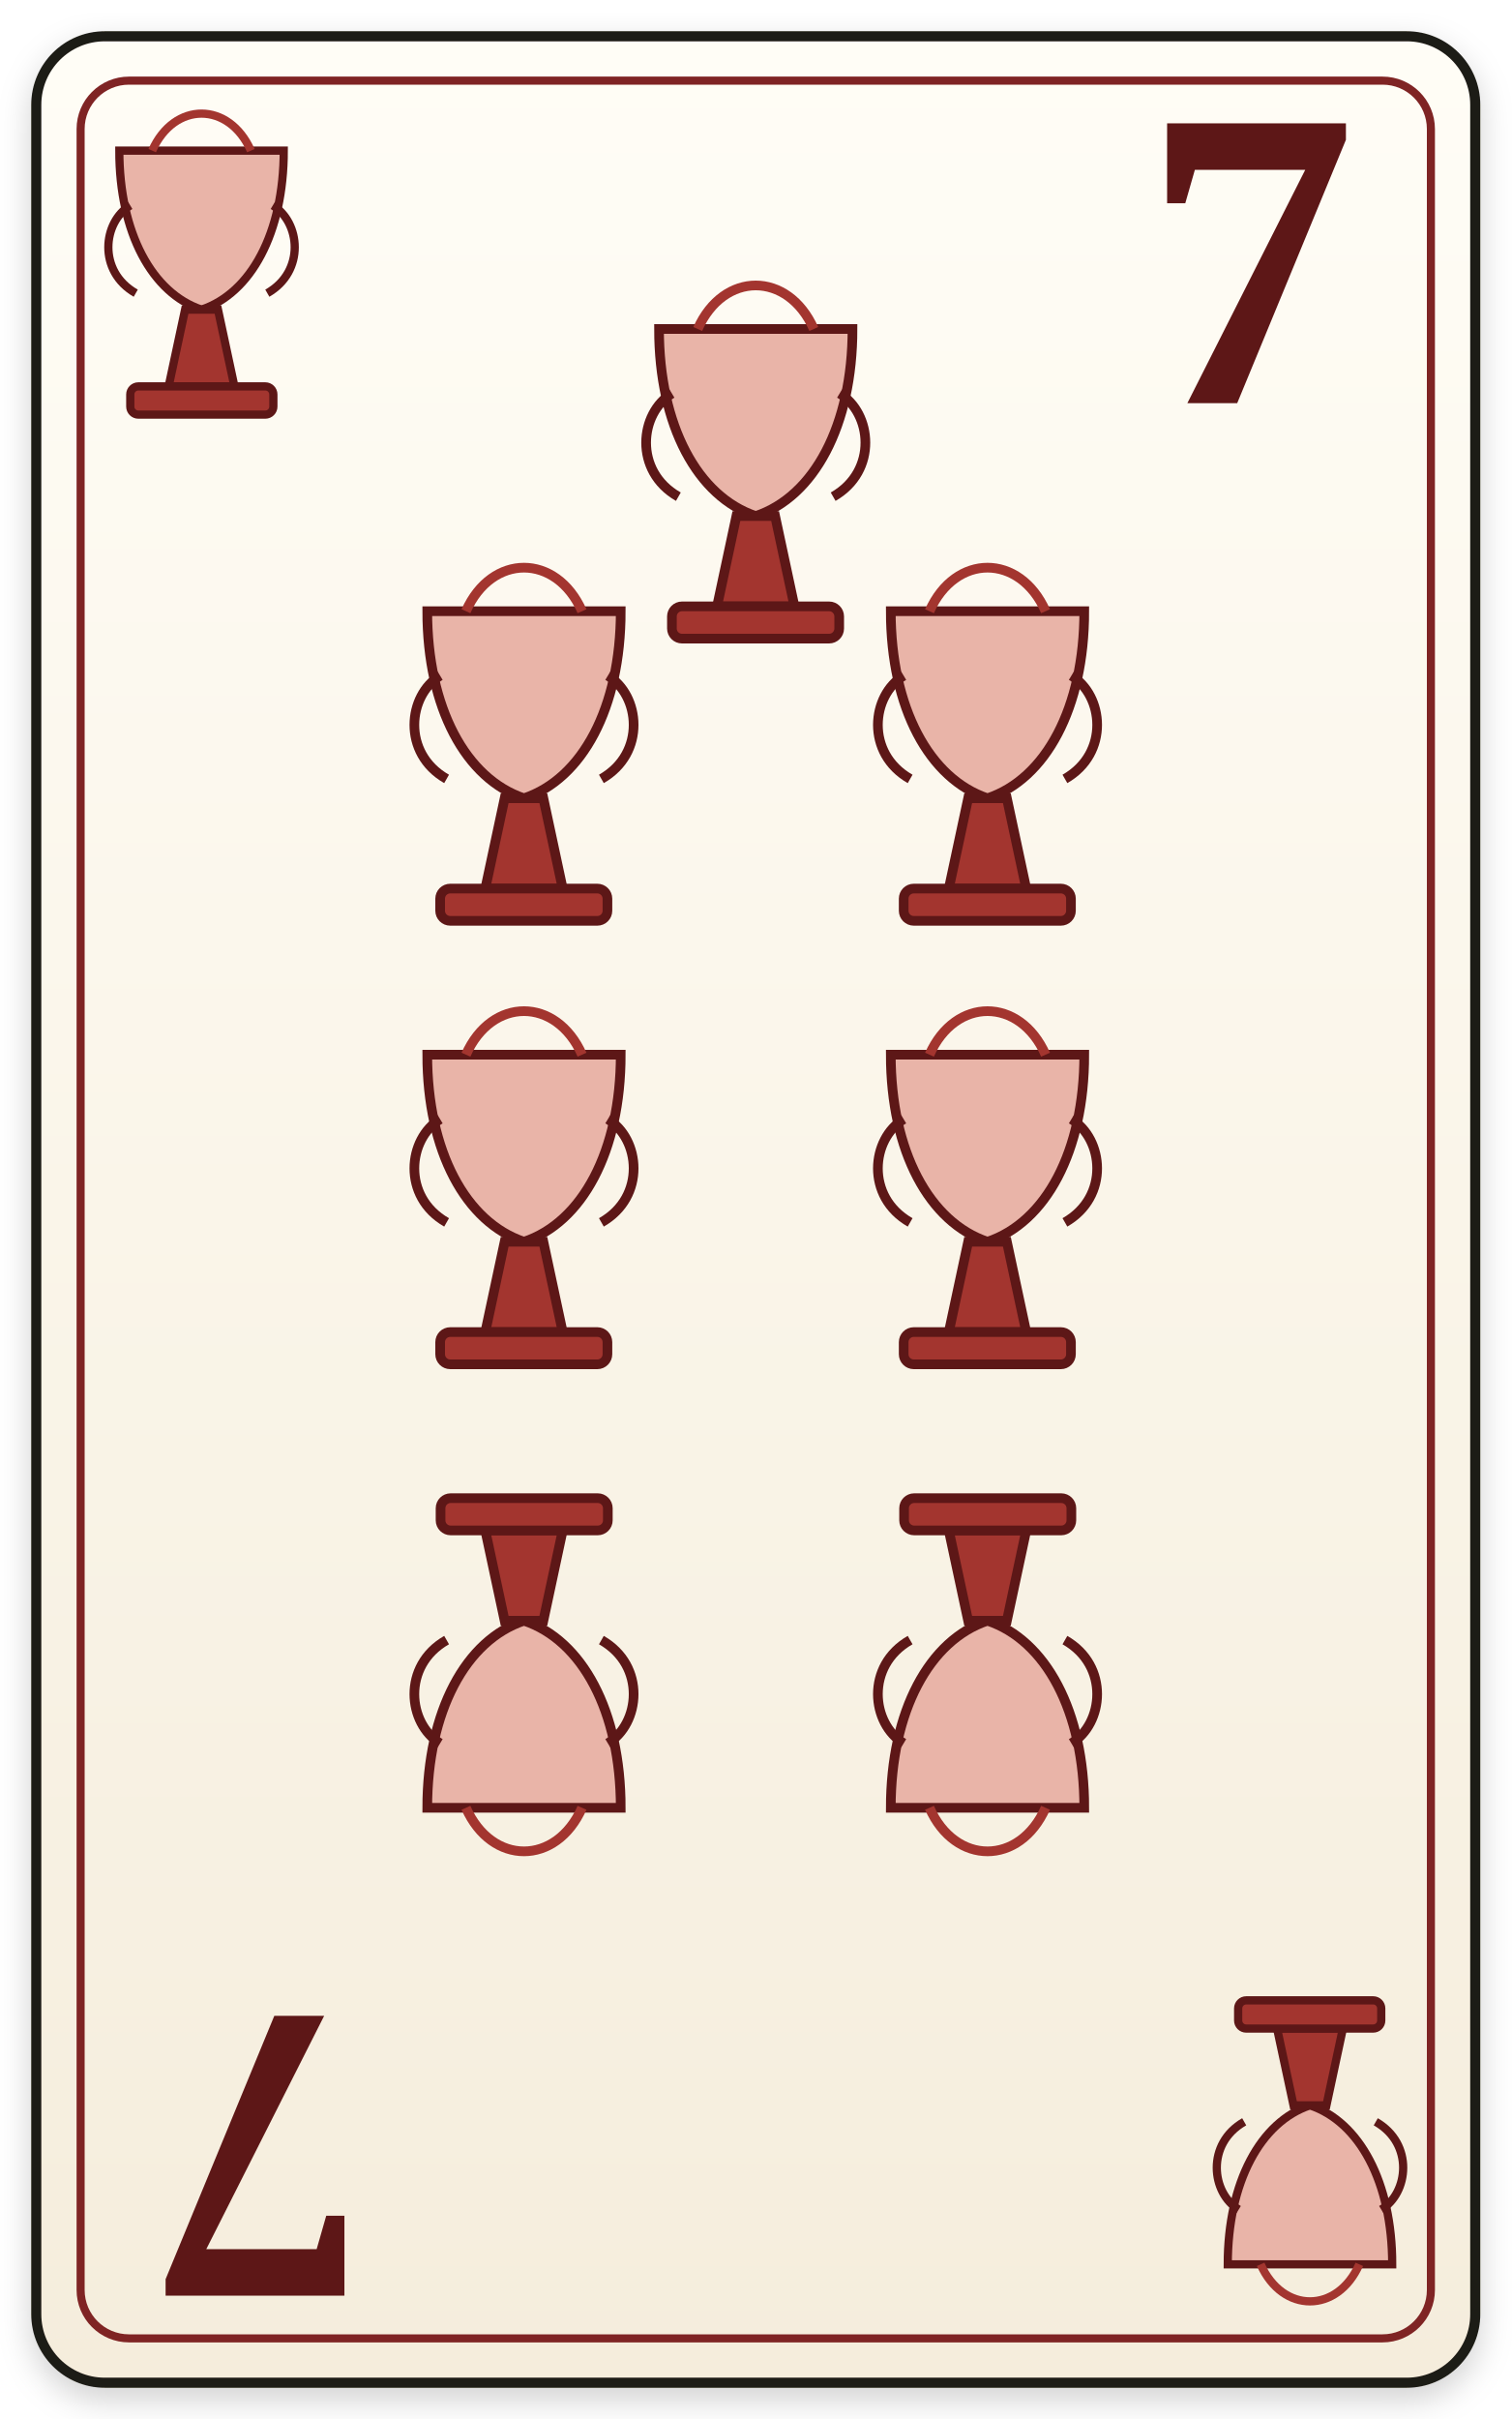
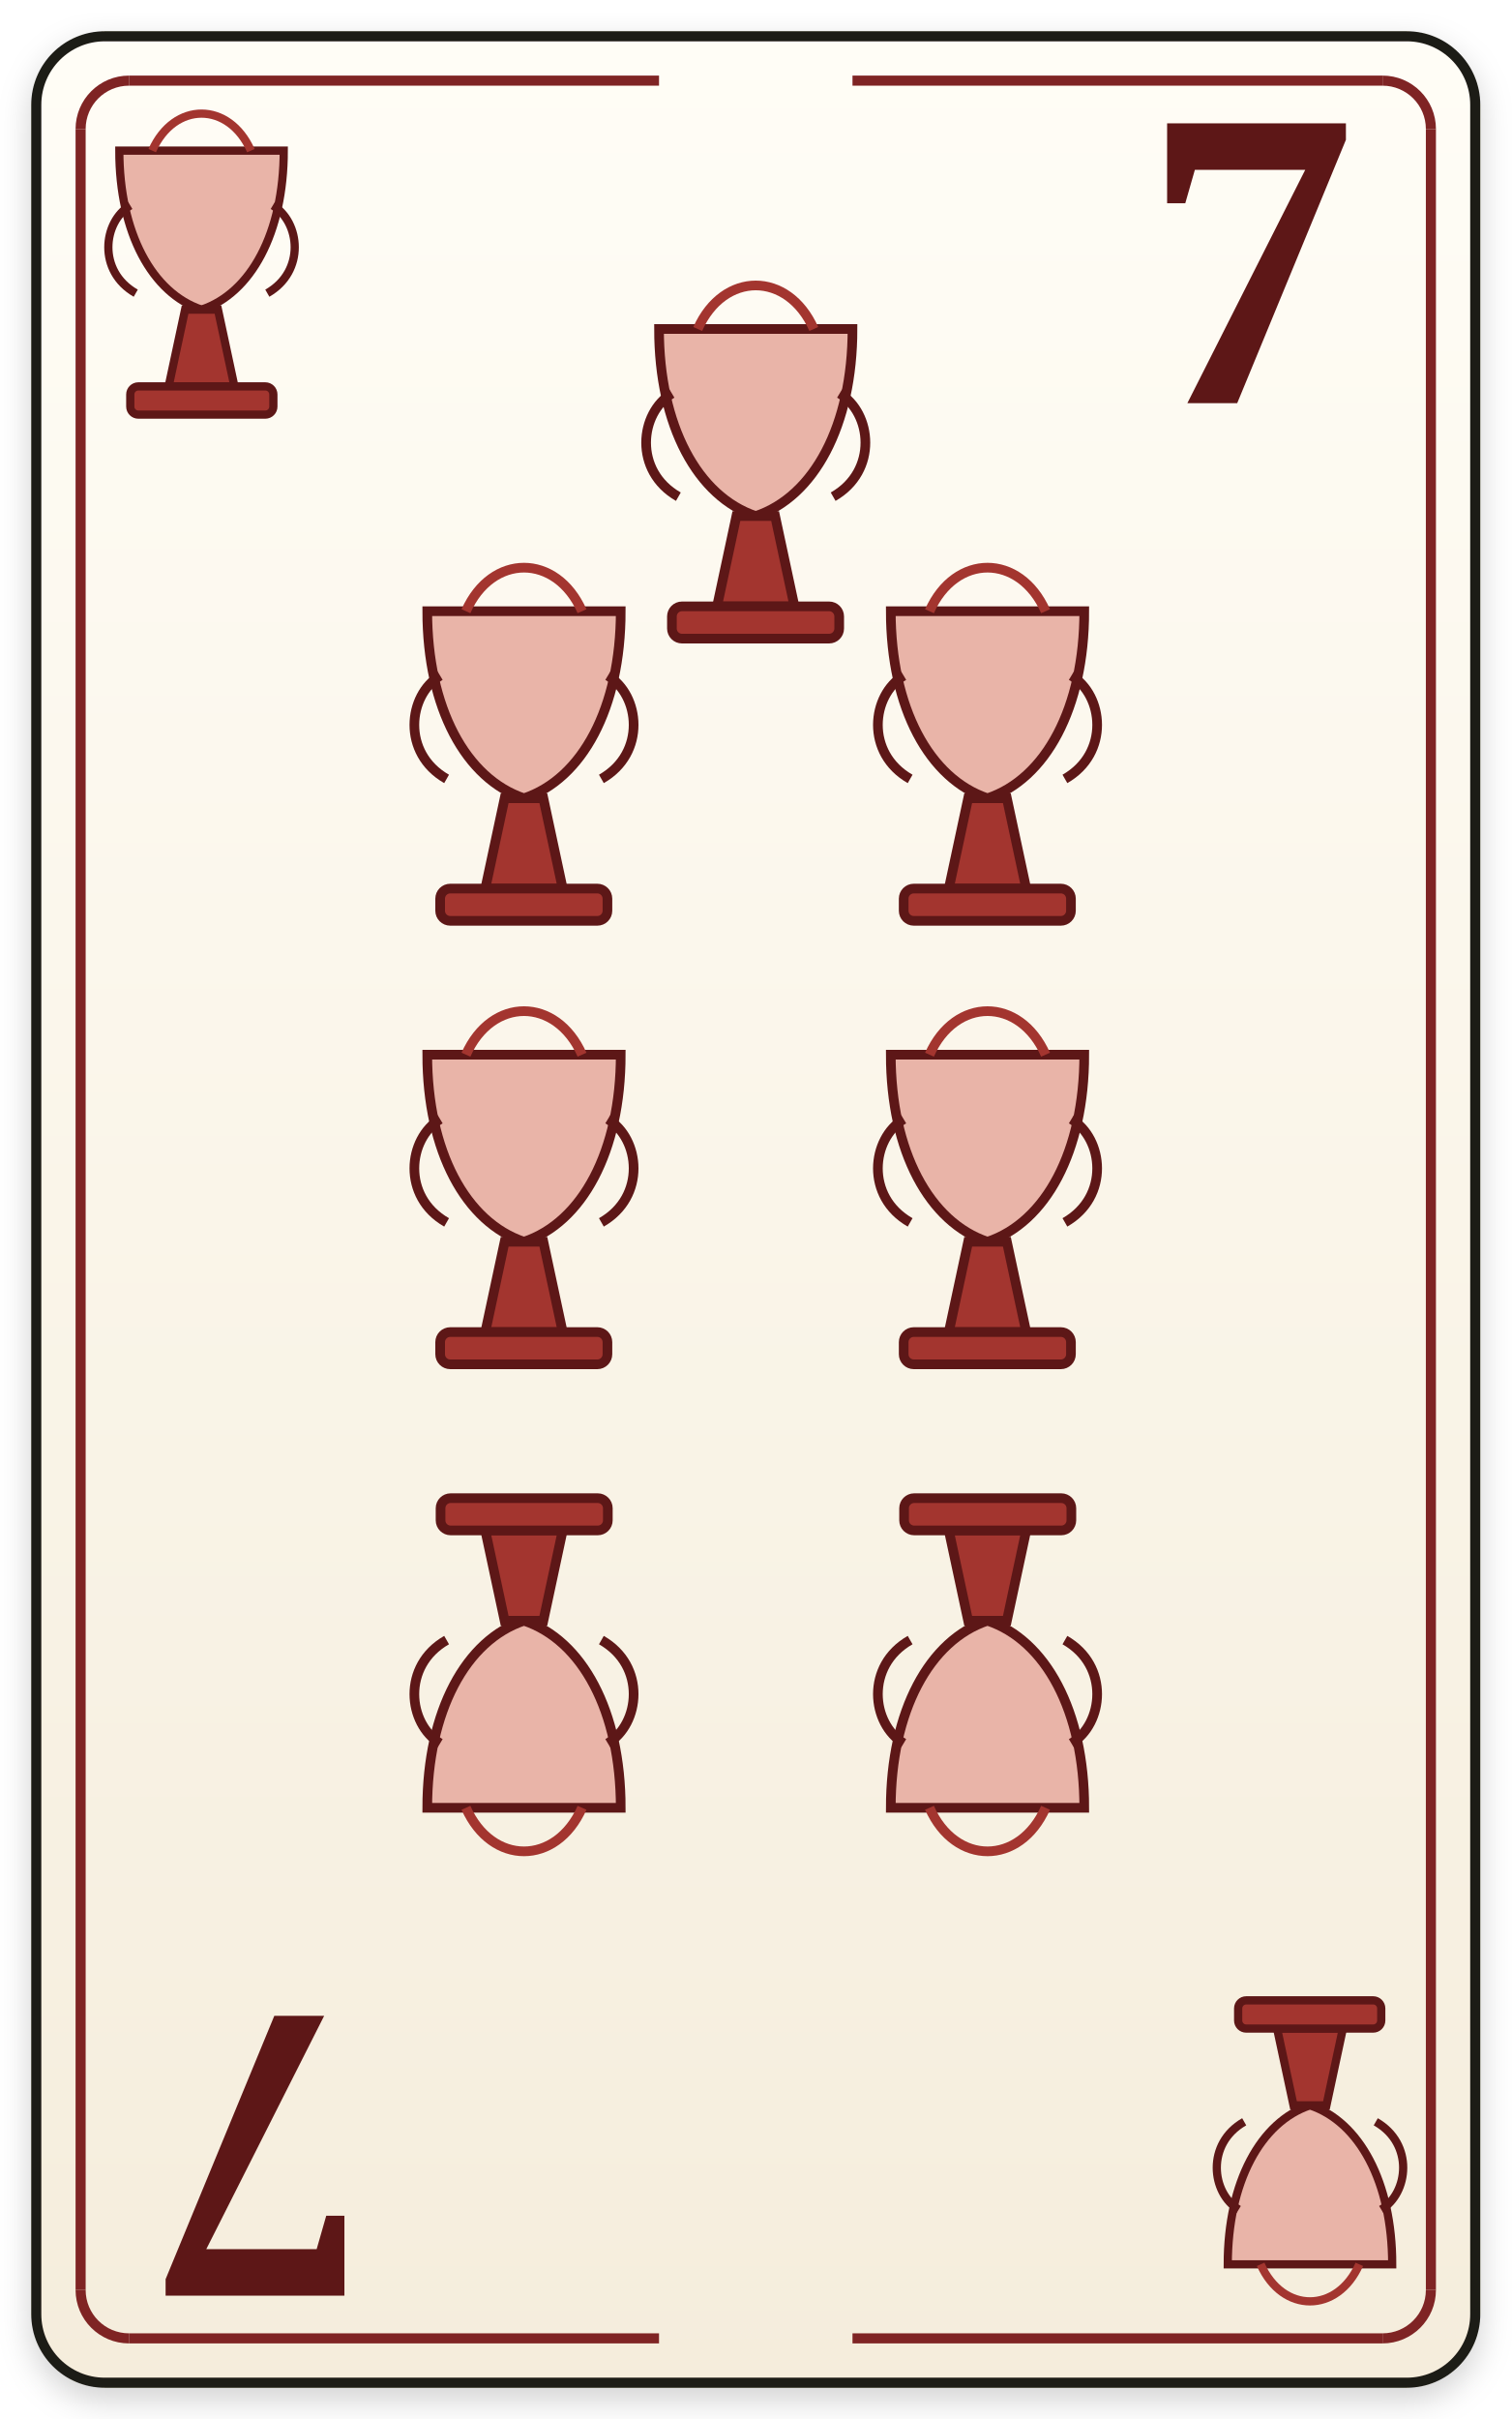
<svg xmlns="http://www.w3.org/2000/svg" width="750" height="1200" viewBox="0 0 750 1200" role="img" aria-labelledby="title desc">
  <defs>
    <linearGradient id="paperGradient" x1="0" y1="0" x2="0" y2="1">
      <stop offset="0%" stop-color="#fffdf6" />
      <stop offset="100%" stop-color="#f5eddc" />
    </linearGradient>
    <filter id="shadow" x="-20%" y="-20%" width="140%" height="140%">
      <feDropShadow dx="0" dy="6" stdDeviation="8" flood-color="#000000" flood-opacity="0.18" />
    </filter>
  </defs>
  <rect x="18" y="18" width="714" height="1164" rx="34" fill="url(#paperGradient)" stroke="#1f1b16" stroke-width="5" filter="url(#shadow)" />
-   <rect x="40" y="40" width="670" height="1120" rx="24" fill="none" stroke="#7f2424" stroke-width="4" />
+   <path d="M 40 64 V 1136" fill="none" stroke="#7f2424" stroke-width="5" />
+   <path d="M 710 64 V 1136" fill="none" stroke="#7f2424" stroke-width="5" />
+   <path d="M 40 64 A 24 24 0 0 1 64 40" fill="none" stroke="#7f2424" stroke-width="5" />
+   <path d="M 686 40 A 24 24 0 0 1 710 64" fill="none" stroke="#7f2424" stroke-width="5" />
+   <path d="M 40 1136 A 24 24 0 0 0 64 1160" fill="none" stroke="#7f2424" stroke-width="5" />
+   <path d="M 686 1160 A 24 24 0 0 0 710 1136" fill="none" stroke="#7f2424" stroke-width="5" />
+   <path d="M 64 40 H 327" fill="none" stroke="#7f2424" stroke-width="5" />
+   <path d="M 423 40 H 686" fill="none" stroke="#7f2424" stroke-width="5" />
+   <path d="M 64 1160 H 327" fill="none" stroke="#7f2424" stroke-width="5" />
+   <path d="M 423 1160 H 686" fill="none" stroke="#7f2424" stroke-width="5" />
  <g transform="translate(100 140) rotate(0)">
    <path d="M -40.8 -65.28 C -40.8 -24.48, -24.48 5.44, 0 13.6 C 24.48 5.44, 40.8 -24.48, 40.8 -65.28 Z" fill="#e9b4a8" stroke="#5d1717" stroke-width="4.08" />
    <path d="M -24.48 -65.28 C -13.6 -89.76, 13.6 -89.76, 24.48 -65.28" fill="none" stroke="#a3352f" stroke-width="4.08" />
    <path d="M -8.16 13.6 L -16.32 51.68 L 16.32 51.68 L 8.16 13.6 Z" fill="#a3352f" stroke="#5d1717" stroke-width="4.08" />
    <rect x="-35.36" y="51.68" width="71" height="14" rx="4" fill="#a3352f" stroke="#5d1717" stroke-width="4.08" />
    <path d="M -35.36 -38.08 C -48.96 -29.92, -51.68 -5.44, -32.64 5.44" fill="none" stroke="#5d1717" stroke-width="4.08" />
    <path d="M 35.36 -38.08 C 48.96 -29.92, 51.68 -5.44, 32.64 5.44" fill="none" stroke="#5d1717" stroke-width="4.08" />
  </g>
  <g transform="translate(750 1198) rotate(180)">
    <g transform="translate(100 140) rotate(0)">
      <path d="M -40.8 -65.28 C -40.8 -24.48, -24.48 5.44, 0 13.6 C 24.48 5.44, 40.8 -24.48, 40.8 -65.28 Z" fill="#e9b4a8" stroke="#5d1717" stroke-width="4.08" />
      <path d="M -24.48 -65.28 C -13.6 -89.76, 13.6 -89.76, 24.48 -65.28" fill="none" stroke="#a3352f" stroke-width="4.08" />
      <path d="M -8.16 13.6 L -16.32 51.68 L 16.32 51.68 L 8.16 13.6 Z" fill="#a3352f" stroke="#5d1717" stroke-width="4.08" />
      <rect x="-35.36" y="51.68" width="71" height="14" rx="4" fill="#a3352f" stroke="#5d1717" stroke-width="4.08" />
      <path d="M -35.36 -38.08 C -48.96 -29.92, -51.68 -5.44, -32.64 5.44" fill="none" stroke="#5d1717" stroke-width="4.08" />
      <path d="M 35.36 -38.08 C 48.96 -29.92, 51.68 -5.44, 32.64 5.44" fill="none" stroke="#5d1717" stroke-width="4.08" />
    </g>
  </g>
  <text x="620" y="200" text-anchor="middle" font-size="212" font-family="Georgia, Times New Roman, serif" font-weight="700" fill="#5d1717">7</text>
  <g transform="translate(130 1000) rotate(180)">
    <text x="0" y="0" text-anchor="middle" font-size="212" font-family="Georgia, Times New Roman, serif" font-weight="700" fill="#5d1717">7</text>
  </g>
  <g transform="translate(375 240) rotate(0)">
    <path d="M -48 -76.8 C -48 -28.8, -28.8 6.4, 0 16 C 28.8 6.4, 48 -28.8, 48 -76.8 Z" fill="#e9b4a8" stroke="#5d1717" stroke-width="4.8" />
    <path d="M -28.8 -76.8 C -16 -105.6, 16 -105.6, 28.8 -76.8" fill="none" stroke="#a3352f" stroke-width="4.8" />
    <path d="M -9.6 16 L -19.2 60.8 L 19.2 60.8 L 9.6 16 Z" fill="#a3352f" stroke="#5d1717" stroke-width="4.8" />
    <rect x="-41.6" y="60.8" width="83" height="16" rx="5" fill="#a3352f" stroke="#5d1717" stroke-width="4.8" />
    <path d="M -41.6 -44.8 C -57.6 -35.2, -60.8 -6.4, -38.4 6.4" fill="none" stroke="#5d1717" stroke-width="4.8" />
    <path d="M 41.6 -44.8 C 57.6 -35.2, 60.8 -6.4, 38.4 6.4" fill="none" stroke="#5d1717" stroke-width="4.8" />
  </g>
  <g transform="translate(260 380) rotate(0)">
    <path d="M -48 -76.8 C -48 -28.8, -28.8 6.4, 0 16 C 28.8 6.4, 48 -28.8, 48 -76.8 Z" fill="#e9b4a8" stroke="#5d1717" stroke-width="4.8" />
    <path d="M -28.8 -76.8 C -16 -105.6, 16 -105.6, 28.8 -76.8" fill="none" stroke="#a3352f" stroke-width="4.8" />
    <path d="M -9.6 16 L -19.2 60.8 L 19.2 60.8 L 9.6 16 Z" fill="#a3352f" stroke="#5d1717" stroke-width="4.8" />
    <rect x="-41.6" y="60.8" width="83" height="16" rx="5" fill="#a3352f" stroke="#5d1717" stroke-width="4.8" />
    <path d="M -41.6 -44.8 C -57.6 -35.2, -60.8 -6.4, -38.4 6.4" fill="none" stroke="#5d1717" stroke-width="4.8" />
    <path d="M 41.6 -44.8 C 57.6 -35.2, 60.8 -6.4, 38.4 6.4" fill="none" stroke="#5d1717" stroke-width="4.8" />
  </g>
  <g transform="translate(490 380) rotate(0)">
    <path d="M -48 -76.8 C -48 -28.8, -28.8 6.4, 0 16 C 28.8 6.4, 48 -28.8, 48 -76.8 Z" fill="#e9b4a8" stroke="#5d1717" stroke-width="4.8" />
    <path d="M -28.8 -76.8 C -16 -105.6, 16 -105.6, 28.8 -76.8" fill="none" stroke="#a3352f" stroke-width="4.8" />
    <path d="M -9.6 16 L -19.2 60.8 L 19.2 60.8 L 9.6 16 Z" fill="#a3352f" stroke="#5d1717" stroke-width="4.8" />
    <rect x="-41.6" y="60.8" width="83" height="16" rx="5" fill="#a3352f" stroke="#5d1717" stroke-width="4.8" />
    <path d="M -41.6 -44.8 C -57.6 -35.2, -60.8 -6.4, -38.4 6.4" fill="none" stroke="#5d1717" stroke-width="4.8" />
    <path d="M 41.6 -44.8 C 57.6 -35.2, 60.8 -6.4, 38.4 6.4" fill="none" stroke="#5d1717" stroke-width="4.8" />
  </g>
  <g transform="translate(260 600) rotate(0)">
    <path d="M -48 -76.8 C -48 -28.8, -28.8 6.4, 0 16 C 28.8 6.4, 48 -28.8, 48 -76.8 Z" fill="#e9b4a8" stroke="#5d1717" stroke-width="4.8" />
    <path d="M -28.8 -76.8 C -16 -105.6, 16 -105.6, 28.8 -76.8" fill="none" stroke="#a3352f" stroke-width="4.8" />
    <path d="M -9.6 16 L -19.2 60.8 L 19.2 60.8 L 9.6 16 Z" fill="#a3352f" stroke="#5d1717" stroke-width="4.8" />
    <rect x="-41.6" y="60.8" width="83" height="16" rx="5" fill="#a3352f" stroke="#5d1717" stroke-width="4.8" />
    <path d="M -41.6 -44.8 C -57.6 -35.2, -60.8 -6.4, -38.4 6.4" fill="none" stroke="#5d1717" stroke-width="4.8" />
    <path d="M 41.6 -44.8 C 57.6 -35.2, 60.8 -6.4, 38.4 6.4" fill="none" stroke="#5d1717" stroke-width="4.8" />
  </g>
  <g transform="translate(490 600) rotate(0)">
    <path d="M -48 -76.8 C -48 -28.8, -28.8 6.4, 0 16 C 28.8 6.4, 48 -28.8, 48 -76.8 Z" fill="#e9b4a8" stroke="#5d1717" stroke-width="4.8" />
    <path d="M -28.8 -76.8 C -16 -105.6, 16 -105.6, 28.8 -76.8" fill="none" stroke="#a3352f" stroke-width="4.8" />
    <path d="M -9.6 16 L -19.2 60.8 L 19.2 60.8 L 9.6 16 Z" fill="#a3352f" stroke="#5d1717" stroke-width="4.8" />
    <rect x="-41.6" y="60.8" width="83" height="16" rx="5" fill="#a3352f" stroke="#5d1717" stroke-width="4.8" />
    <path d="M -41.6 -44.8 C -57.6 -35.2, -60.8 -6.4, -38.4 6.4" fill="none" stroke="#5d1717" stroke-width="4.8" />
    <path d="M 41.6 -44.8 C 57.6 -35.2, 60.8 -6.4, 38.4 6.4" fill="none" stroke="#5d1717" stroke-width="4.8" />
  </g>
  <g transform="translate(260 820) rotate(180)">
    <path d="M -48 -76.8 C -48 -28.8, -28.8 6.4, 0 16 C 28.8 6.4, 48 -28.8, 48 -76.8 Z" fill="#e9b4a8" stroke="#5d1717" stroke-width="4.8" />
    <path d="M -28.8 -76.8 C -16 -105.6, 16 -105.6, 28.8 -76.8" fill="none" stroke="#a3352f" stroke-width="4.8" />
    <path d="M -9.6 16 L -19.2 60.8 L 19.2 60.8 L 9.6 16 Z" fill="#a3352f" stroke="#5d1717" stroke-width="4.8" />
    <rect x="-41.6" y="60.8" width="83" height="16" rx="5" fill="#a3352f" stroke="#5d1717" stroke-width="4.8" />
    <path d="M -41.6 -44.8 C -57.6 -35.2, -60.8 -6.4, -38.4 6.4" fill="none" stroke="#5d1717" stroke-width="4.8" />
    <path d="M 41.6 -44.8 C 57.6 -35.2, 60.8 -6.4, 38.4 6.4" fill="none" stroke="#5d1717" stroke-width="4.8" />
  </g>
  <g transform="translate(490 820) rotate(180)">
    <path d="M -48 -76.8 C -48 -28.8, -28.8 6.4, 0 16 C 28.8 6.4, 48 -28.8, 48 -76.8 Z" fill="#e9b4a8" stroke="#5d1717" stroke-width="4.8" />
    <path d="M -28.8 -76.8 C -16 -105.6, 16 -105.6, 28.8 -76.8" fill="none" stroke="#a3352f" stroke-width="4.8" />
    <path d="M -9.6 16 L -19.2 60.8 L 19.2 60.8 L 9.6 16 Z" fill="#a3352f" stroke="#5d1717" stroke-width="4.8" />
    <rect x="-41.6" y="60.8" width="83" height="16" rx="5" fill="#a3352f" stroke="#5d1717" stroke-width="4.8" />
    <path d="M -41.6 -44.8 C -57.6 -35.2, -60.8 -6.4, -38.4 6.4" fill="none" stroke="#5d1717" stroke-width="4.8" />
    <path d="M 41.6 -44.8 C 57.6 -35.2, 60.8 -6.4, 38.4 6.4" fill="none" stroke="#5d1717" stroke-width="4.8" />
  </g>
</svg>
